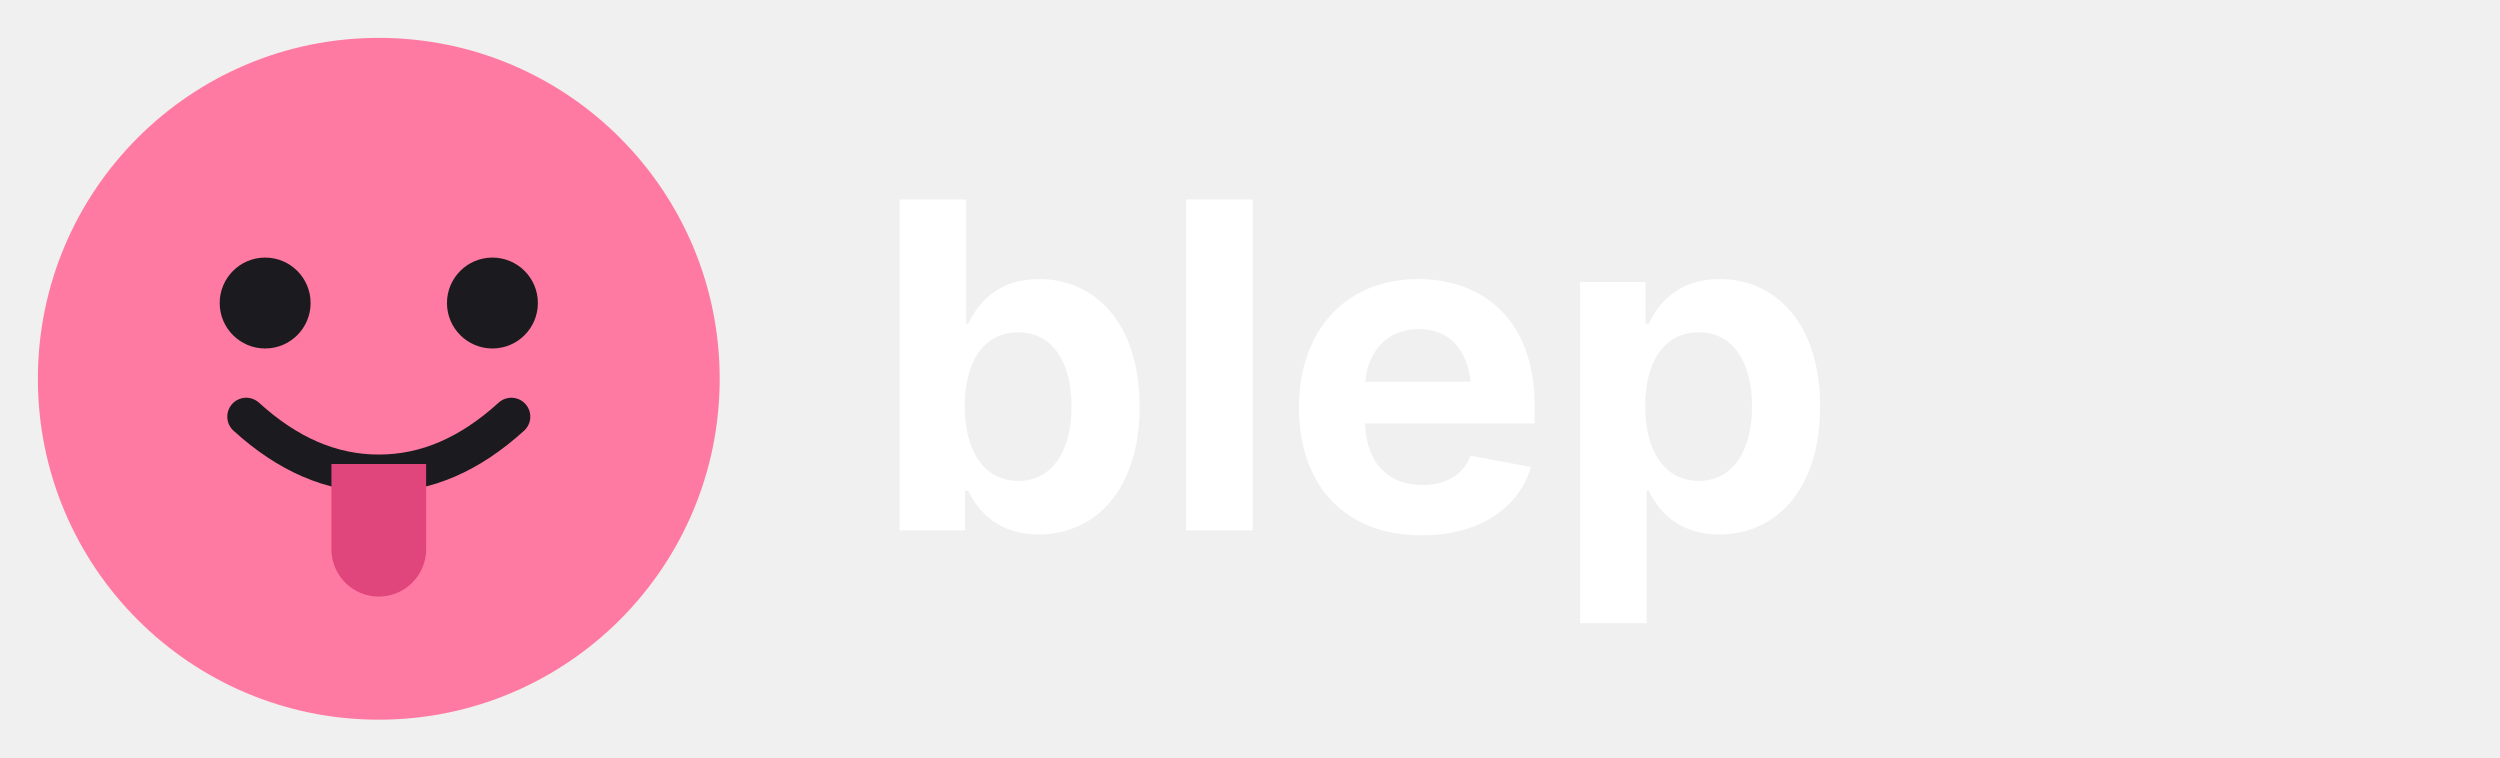
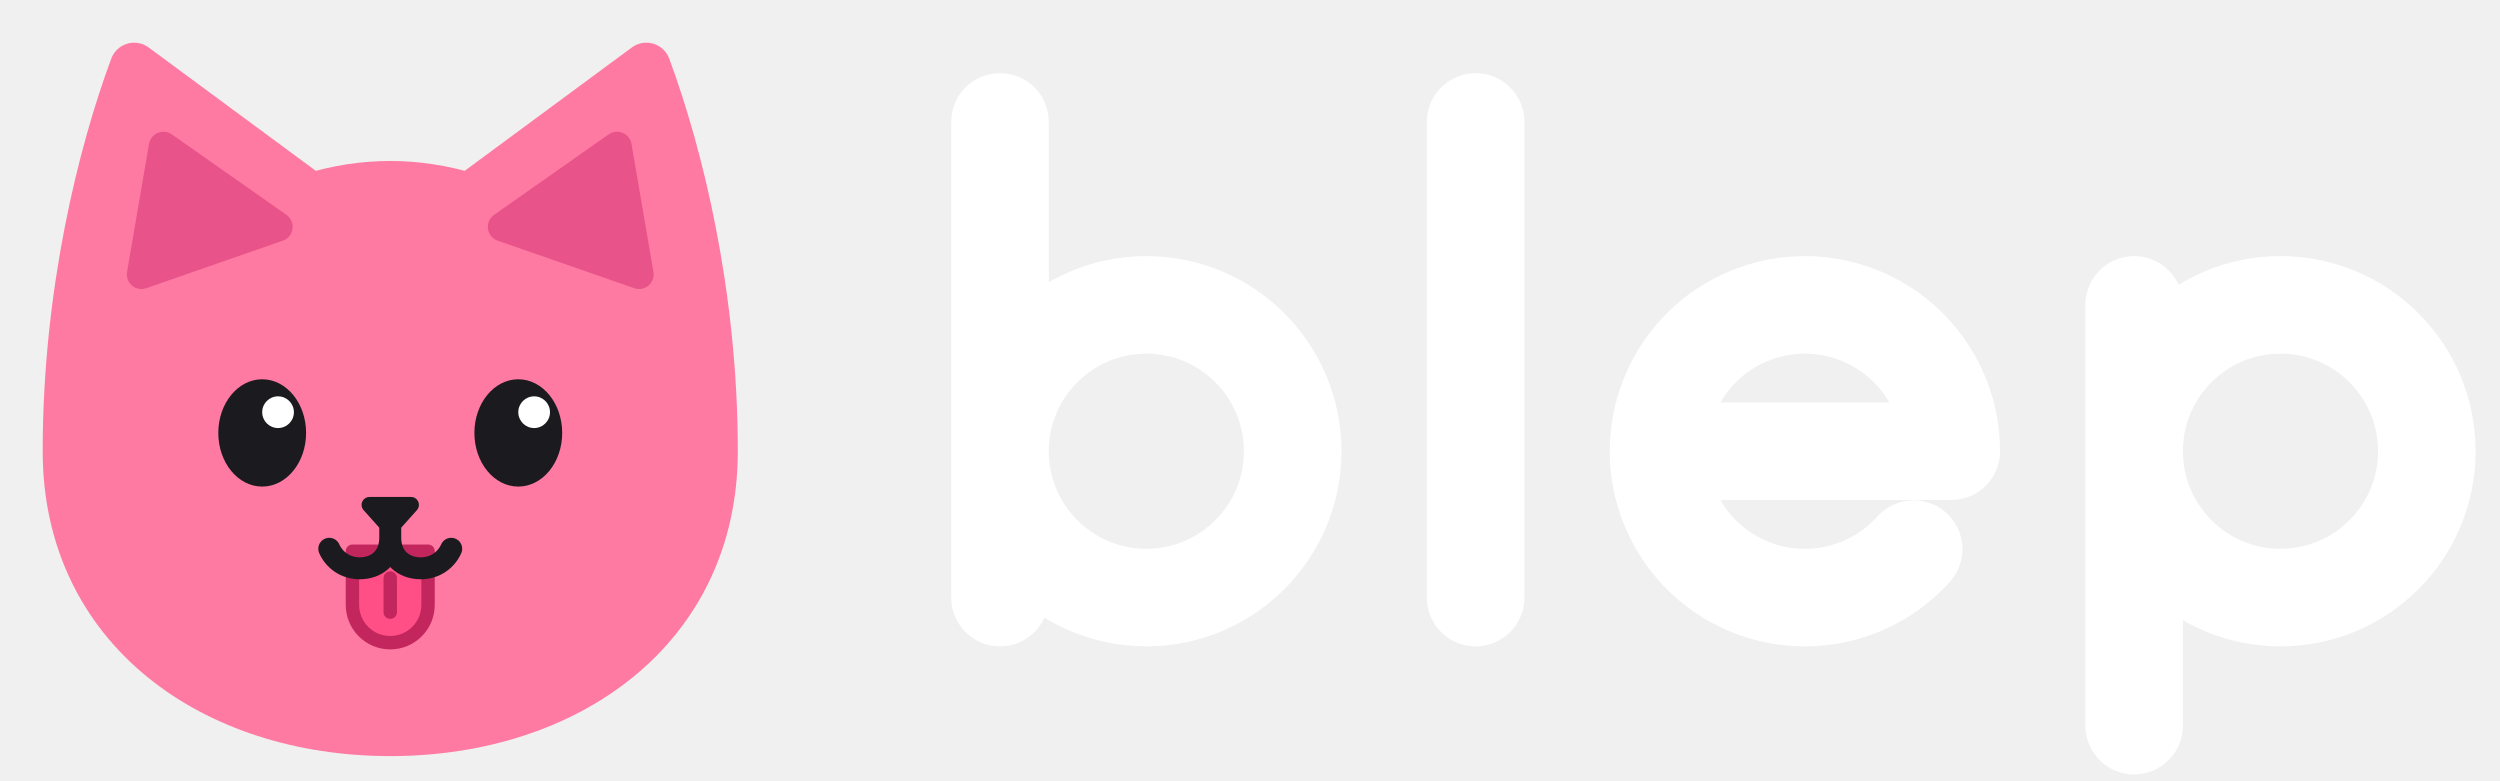
- <svg xmlns="http://www.w3.org/2000/svg" width="132" height="40" viewBox="0 0 132 40" fill="none">
-   <circle cx="20" cy="20" r="18" fill="#FF7AA2" />
-   <circle cx="14" cy="16" r="2.4" fill="#1B1B1F" />
-   <circle cx="26" cy="16" r="2.4" fill="#1B1B1F" />
-   <path d="M13 22c2.2 2 4.5 3 7 3s4.8-1 7-3" stroke="#1B1B1F" stroke-width="2" stroke-linecap="round" />
-   <path d="M17.5 24.5h5v4.5a2.5 2.5 0 0 1-5 0z" fill="#E0457B" />
-   <text x="46" y="28" font-family="Inter, Helvetica, Arial, sans-serif" font-size="24" font-weight="700" fill="#FFFFFF">blep</text>
+ <svg xmlns="http://www.w3.org/2000/svg" viewBox="0 0 205 64" width="205" height="64" fill="none">
+   <path d="M11 5.5 L25.5 16.2 Q32 14.2 38.5 16.2 L53 5.5 C55.6 12.5 58.5 24 58.5 37 C58.5 51.5 46.5 60 32 60 C17.5 60 5.5 51.5 5.5 37 C5.5 24 8.4 12.5 11 5.5 Z" fill="#FF7AA2" stroke="#FF7AA2" stroke-width="4" stroke-linejoin="round" />
+   <path d="M11.6 22.5 L13.4 12 L22.8 18.6 Z M52.4 22.5 L50.6 12 L41.2 18.6 Z" fill="#E8548A" stroke="#E8548A" stroke-width="2.4" stroke-linejoin="round" />
+   <g class="eye">
+     <ellipse cx="21.5" cy="35.5" rx="3.6" ry="4.4" fill="#1B1B1F" />
+     <circle cx="22.8" cy="33.8" r="1.3" fill="#fff" />
+   </g>
+   <g class="eye">
+     <ellipse cx="42.5" cy="35.5" rx="3.6" ry="4.4" fill="#1B1B1F" />
+     <circle cx="43.8" cy="33.8" r="1.3" fill="#fff" />
+   </g>
+   <g class="tongue">
+     <path d="M28.9 45.2 H35.1 V49.6 A3.1 3.1 0 0 1 28.9 49.6 Z" fill="#FF4F86" stroke="#C2265C" stroke-width="1.1" stroke-linejoin="round" />
+     <path d="M32 47.4 V50.2" stroke="#C2265C" stroke-width="1.1" stroke-linecap="round" />
+   </g>
+   <path d="M30.3 41.4 H33.7 L32 43.3 Z" fill="#1B1B1F" stroke="#1B1B1F" stroke-width="1.3" stroke-linejoin="round" />
+   <path d="M32 43.4 V44.1 C32 45.7 30.9 46.6 29.5 46.6 C28.3 46.6 27.4 45.9 27 45 M32 44.1 C32 45.7 33.1 46.6 34.5 46.6 C35.7 46.6 36.6 45.9 37 45" fill="none" stroke="#1B1B1F" stroke-width="1.8" stroke-linecap="round" stroke-linejoin="round" />
+   <path d="M82.0 10 V49 M82.0 37 a12.0 12.0 0 1 0 24.0 0 a12.0 12.0 0 1 0 -24.0 0 M121.0 10 V49 M136.0 37 H160.0 A12.0 12.0 0 1 0 156.92 45.03 M175.0 25 V59.5 M175.0 37 a12.0 12.0 0 1 0 24.0 0 a12.0 12.0 0 1 0 -24.0 0" fill="none" stroke="#FFFFFF" stroke-width="8.0" stroke-linecap="round" stroke-linejoin="round" />
</svg>
